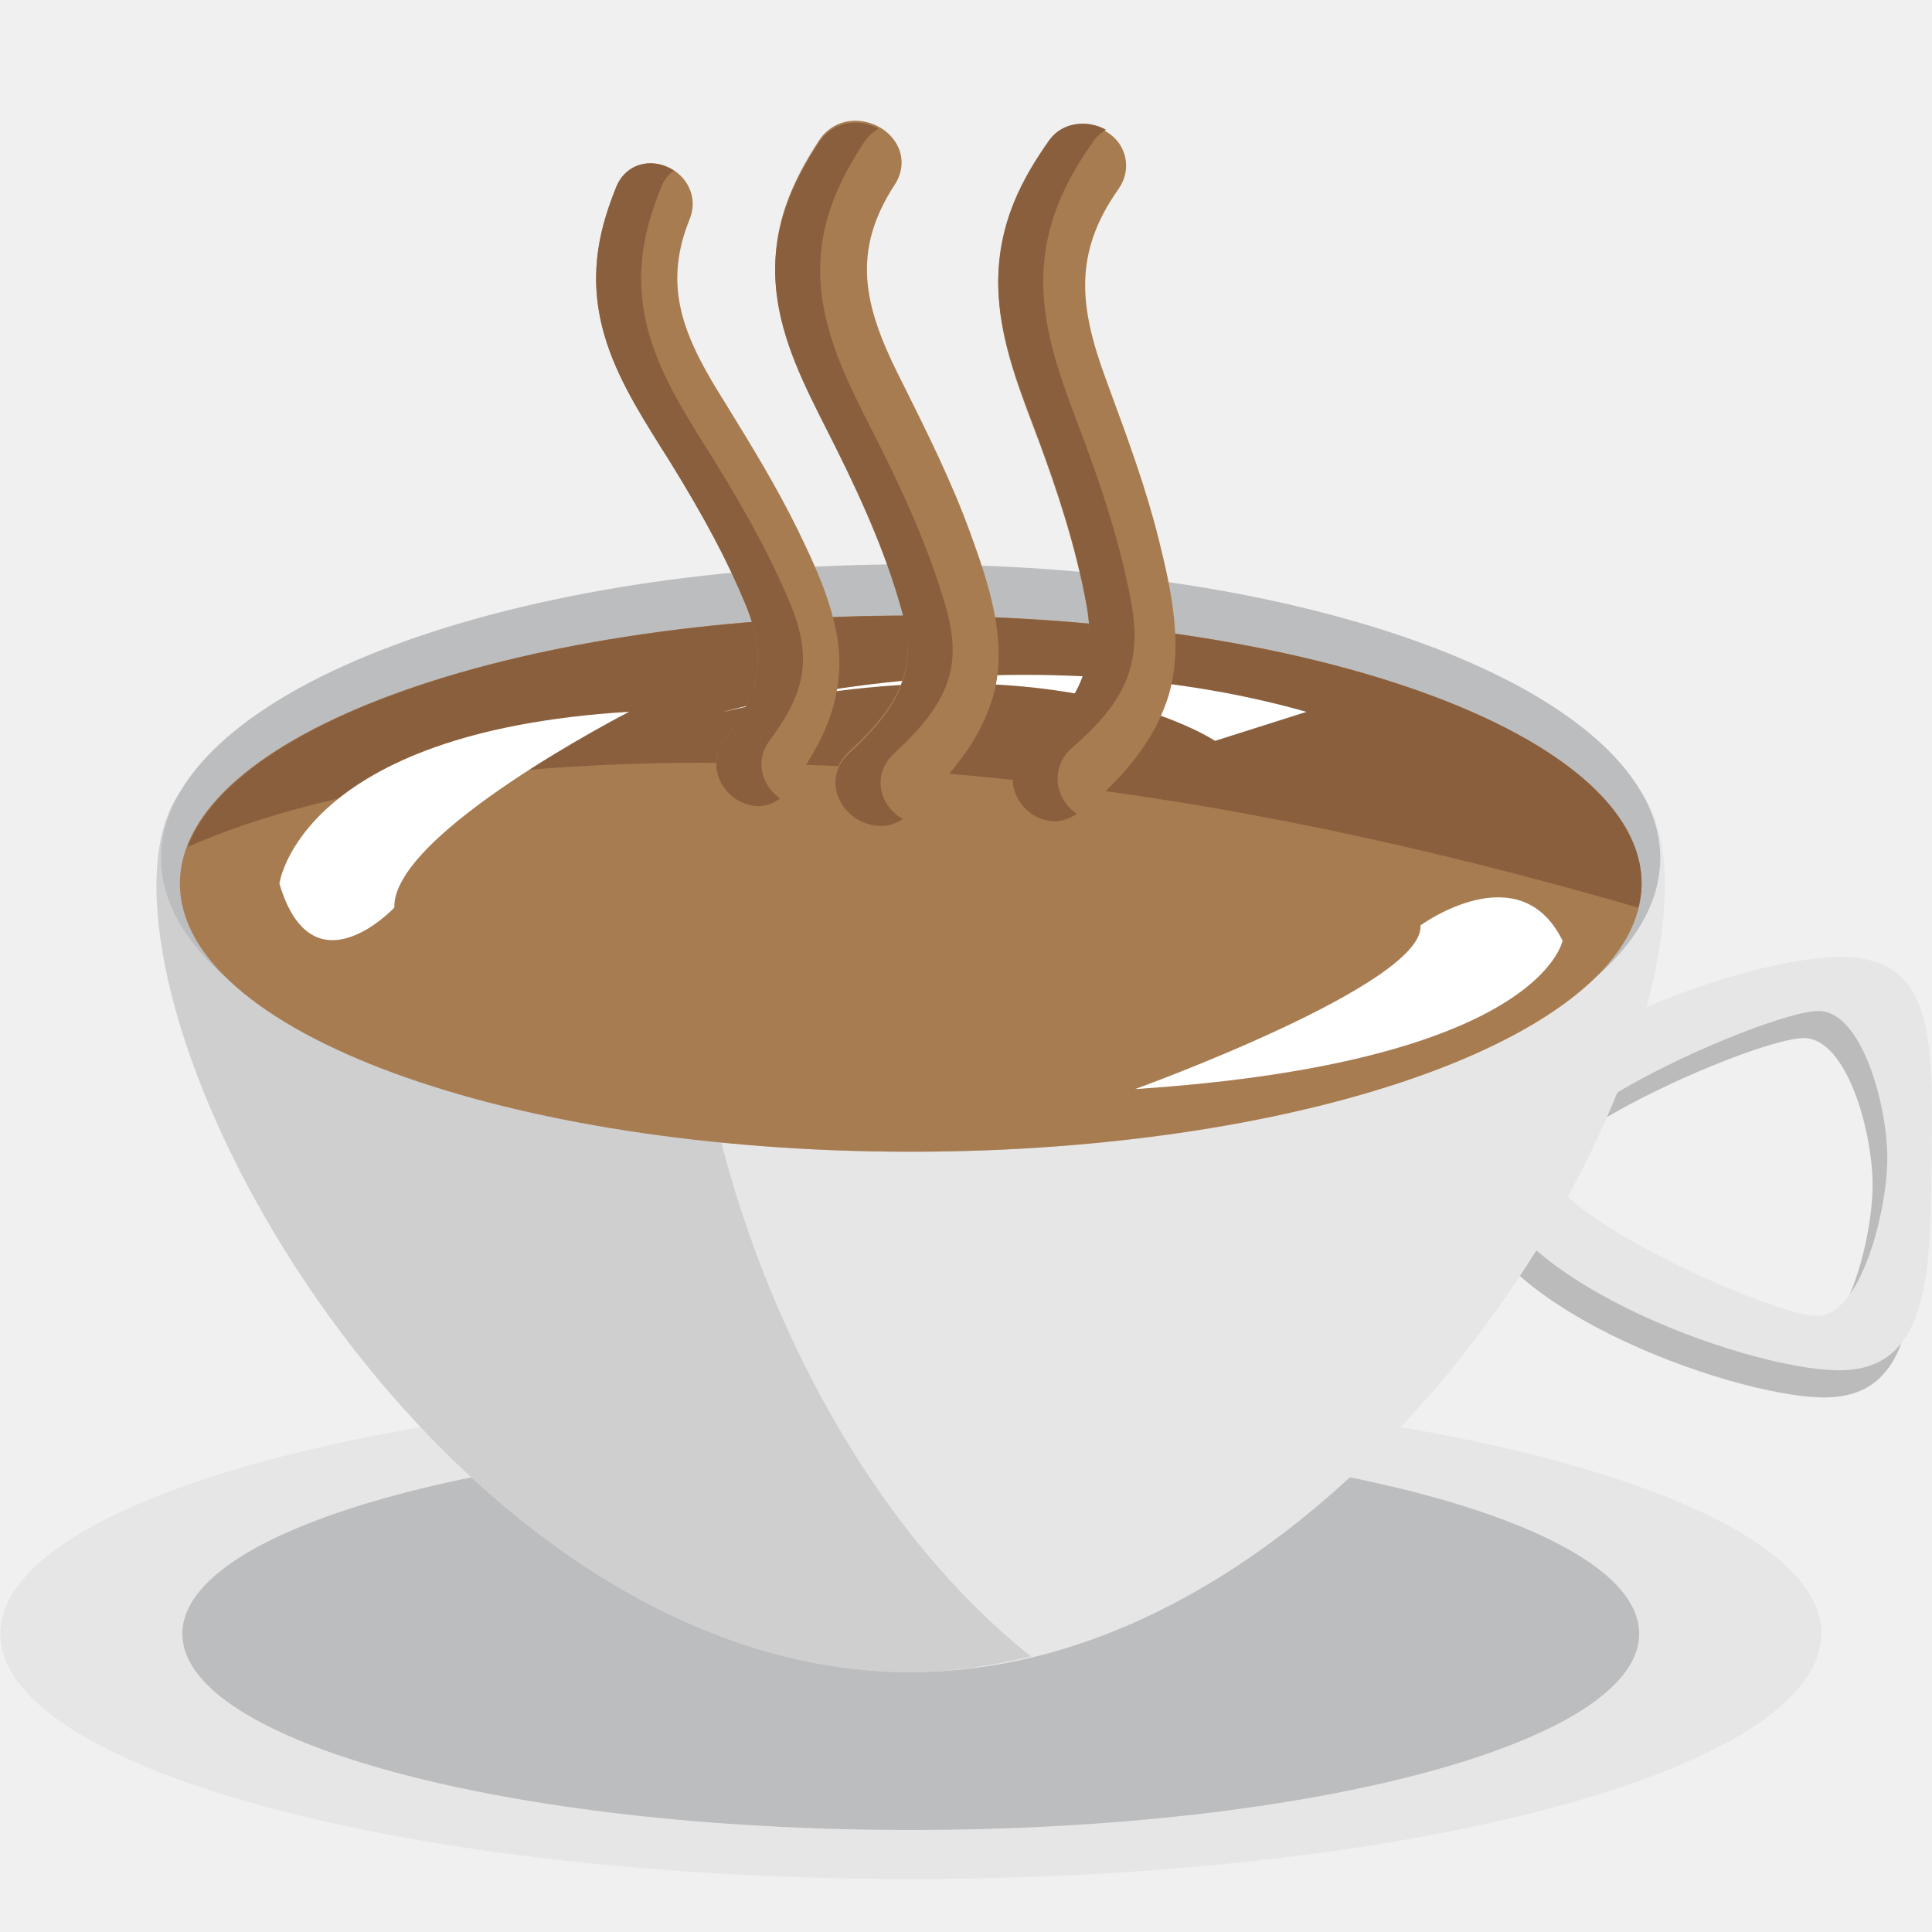
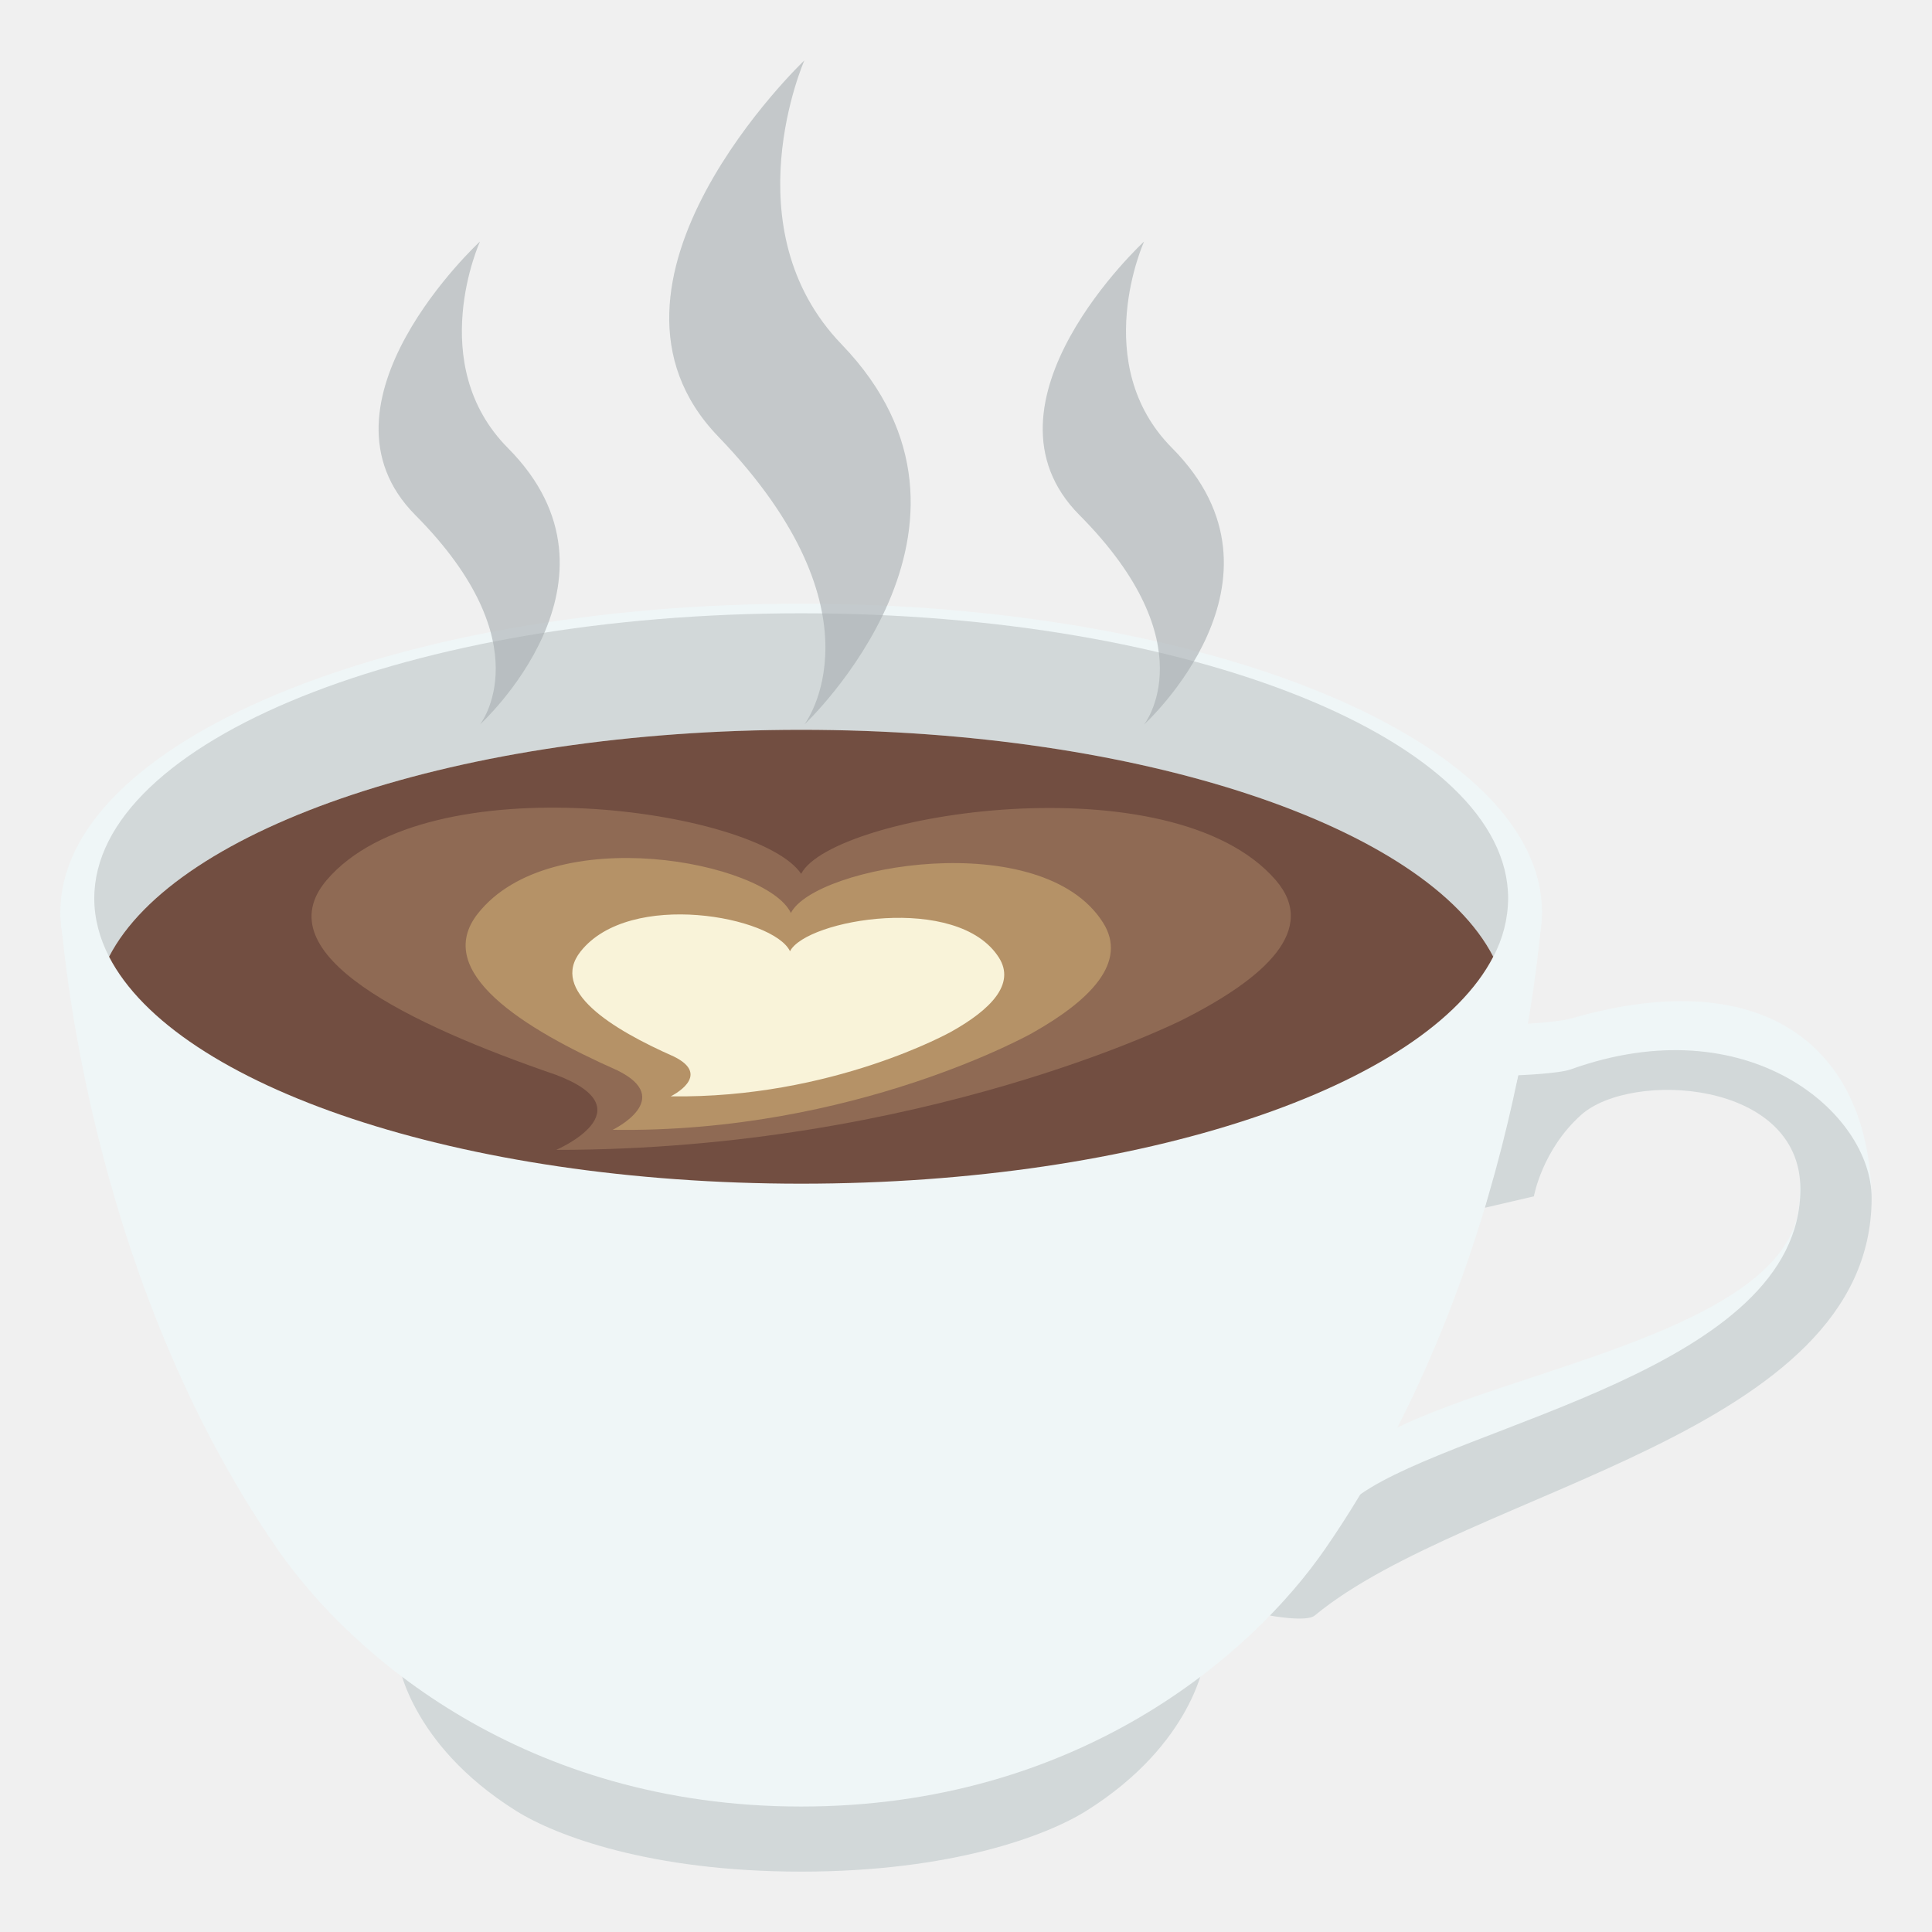
- <svg xmlns="http://www.w3.org/2000/svg" viewBox="0 0 64 64" enable-background="new 0 0 64 64">
-   <g transform="translate(0 4)">
-     <path d="m63.5 35.18c.041-3.777.121-6.551-2.971-6.581-3.099-.034-11.8 2.948-11.838 6.734-.036 3.777 8.603 6.929 11.704 6.959 3.092.034 3.067-3.322 3.105-7.112m-12.788.208c.017-1.77 7.605-5.02 9.05-5 1.44.017 2.287 3.169 2.27 4.926-.017 1.77-.893 5.193-2.335 5.181-1.443-.018-9-3.349-8.982-5.105" fill="#bbbbbc" />
-     <g>
-       <path d="m60.33 50.12c0 4.487-13.506 8.125-30.16 8.125-16.658 0-30.16-3.638-30.16-8.125 0-4.483 13.505-8.12 30.16-8.12 16.659 0 30.17 3.637 30.17 8.12" fill="#e7e6e6" />
-       <path d="m54.3 50.12c0 3.59-10.804 6.5-24.13 6.5-13.325 0-24.13-2.91-24.13-6.5 0-3.586 10.805-6.495 24.13-6.495 13.329 0 24.13 2.909 24.13 6.495" fill="#bcbdbf" />
-     </g>
-     <path d="m55.15 25.34c0-8.78-11.179-2.82-24.982-2.82-13.801 0-24.982-5.959-24.982 2.82 0 8.767 11.181 26.05 24.982 26.05 13.804 0 24.982-17.282 24.982-26.05" fill="#e7e6e6" />
-     <path d="m23.321 22.843c.072-.276.17-.485.26-.723-10.601-1.174-18.398-4.104-18.398 3.225 0 8.767 11.181 26.05 24.982 26.05 1.361 0 2.684-.213 3.985-.523-8.696-6.947-12.624-21.14-10.829-28.03" fill="#cfcfd0" />
-     <path d="m54.998 24.421c0 5.377-11.12 9.733-24.831 9.733-13.716 0-24.833-4.356-24.833-9.733 0-5.372 11.12-9.727 24.833-9.727 13.714 0 24.831 4.355 24.831 9.727" fill="#bcbdbf" />
-     <ellipse cx="30.17" cy="25.27" rx="24.21" ry="8.882" fill="#a87c51" />
-     <path d="m38.07 22.418c5.321.808 10.767 2.072 16.202 3.65.062-.264.108-.528.108-.795 0-4.905-10.843-8.877-24.21-8.877-12.242 0-22.336 3.334-23.958 7.661 9.588-4.208 24.999-2.685 31.86-1.639" fill="#8a5f3d" />
-     <path d="m63.988 34.28c.04-3.777.121-6.55-2.971-6.58-3.1-.034-11.8 2.948-11.839 6.733-.036 3.777 8.604 6.93 11.704 6.959 3.094.035 3.068-3.322 3.106-7.112m-12.789.209c.018-1.77 7.606-5.02 9.05-5 1.44.017 2.286 3.169 2.27 4.925-.017 1.77-.894 5.194-2.335 5.182-1.443-.018-8.999-3.348-8.983-5.105" fill="#e7e6e6" />
-     <g fill="#fff">
-       <path d="m9.256 25.27c0 0 .662-5.03 11.585-5.691 0 0-7.861 4.03-7.778 6.487 0 0-2.714 2.892-3.807-.796" />
-       <path d="m51.761 27.16c0 0-.708 4.03-14.158 4.917 0 0 9.605-3.471 9.452-5.423 0 0 3.279-2.395 4.706.506" />
-       <path d="m23.963 19.581c0 0 9.573-2.757 19.316 0l-3.03.961c0 0-5.267-3.547-16.283-.961" />
-     </g>
-     <g fill="#a87c51">
-       <path d="m21.913 10.849l.295.468c1.148 1.859 1.918 3.313 2.495 4.721.789 1.922.36 3.067-.71 4.509-.3.404-.345.91-.122 1.357.243.48.745.8 1.251.8.385 0 .729-.179.974-.506.911-1.221 1.546-2.331 1.689-3.777.17-1.701-.7-3.502-1.333-4.818-.721-1.482-1.6-2.907-2.448-4.286l-.204-.33c-1.25-2.029-1.808-3.618-.953-5.729.166-.415.123-.861-.124-1.223-.259-.385-.708-.625-1.174-.625-.511 0-.936.293-1.134.78-.493 1.225-.938 2.731-.47 4.628.364 1.47 1.181 2.772 1.968 4.03" />
-       <path d="m27.385 10.17l.274.544c1.065 2.127 1.742 3.78 2.188 5.361.547 1.918.115 3.135-1.716 4.815-.428.391-.563.932-.364 1.446.223.57.804.961 1.421.965.361 0 .706-.136.987-.396 1.323-1.212 2.292-2.335 2.731-3.871.517-1.825-.219-3.87-.757-5.36-.608-1.683-1.421-3.316-2.208-4.896l-.188-.375c-1.153-2.318-1.543-4.094-.113-6.287.274-.421.302-.906.072-1.327-.255-.472-.808-.789-1.376-.789-.493 0-.934.238-1.206.655-.825 1.268-1.638 2.846-1.412 4.947.177 1.631.936 3.125 1.667 4.568" />
-       <path d="m34.434 10.679c.538 1.461 1.204 3.401 1.565 5.422.385 2.183-.43 3.386-1.965 4.726-.447.391-.603.966-.4 1.501.206.553.744.94 1.311.94.327 0 .642-.123.906-.353 1.306-1.14 2.281-2.203 2.801-3.692.612-1.766.108-3.825-.26-5.329-.415-1.678-1.017-3.318-1.602-4.906l-.159-.436c-.872-2.37-1.083-4.154.408-6.272.307-.434.349-.942.117-1.391-.449-.864-1.812-1.015-2.401-.177-.853 1.208-1.719 2.725-1.685 4.809.032 1.621.602 3.137 1.155 4.603l.209.555" />
-     </g>
-     <g fill="#8a5f3d">
-       <path d="m25.365 21.903c-.226-.447-.181-.953.119-1.357 1.07-1.442 1.5-2.586.71-4.509-.579-1.407-1.349-2.862-2.497-4.721l-.293-.468c-.787-1.258-1.604-2.56-1.967-4.03-.468-1.897-.023-3.403.47-4.628.091-.228.236-.406.413-.54-.23-.149-.494-.24-.77-.24-.511 0-.936.293-1.134.78-.493 1.225-.938 2.731-.47 4.628.363 1.472 1.18 2.773 1.967 4.03l.295.468c1.148 1.859 1.918 3.313 2.495 4.721.789 1.922.36 3.067-.71 4.509-.3.404-.345.91-.122 1.357.243.48.745.8 1.251.8.268 0 .515-.089.723-.255-.199-.137-.369-.324-.48-.546" />
-       <path d="m29.26 22.401c-.2-.515-.064-1.055.361-1.446 1.829-1.68 2.263-2.896 1.719-4.815-.451-1.582-1.125-3.236-2.191-5.363l-.276-.544c-.731-1.444-1.489-2.935-1.665-4.569-.228-2.101.587-3.679 1.412-4.947.125-.193.292-.345.479-.455-.232-.124-.494-.2-.764-.2-.493 0-.934.241-1.206.655-.825 1.268-1.638 2.846-1.412 4.947.177 1.634.936 3.125 1.667 4.569l.274.544c1.065 2.127 1.742 3.781 2.188 5.363.547 1.918.115 3.135-1.716 4.815-.428.392-.563.932-.364 1.446.223.566.804.961 1.421.961.259 0 .498-.089.721-.226-.286-.169-.527-.42-.648-.735" />
-       <path d="m35.12 22.269c-.2-.54-.047-1.114.401-1.506 1.538-1.34 2.351-2.543 1.966-4.726-.359-2.02-1.027-3.961-1.567-5.422l-.209-.555c-.551-1.465-1.123-2.982-1.152-4.603-.034-2.084.831-3.601 1.685-4.809.106-.151.246-.262.394-.349-.601-.344-1.451-.268-1.885.349-.853 1.208-1.719 2.724-1.685 4.809.032 1.621.602 3.137 1.155 4.603l.208.555c.538 1.461 1.204 3.401 1.565 5.422.385 2.182-.43 3.386-1.965 4.726-.447.392-.603.966-.4 1.506.206.553.744.936 1.311.936.259 0 .506-.098.731-.247-.247-.166-.445-.404-.553-.689" />
-     </g>
+ <svg xmlns="http://www.w3.org/2000/svg" width="64" height="64" viewBox="0 0 64 64">
+   <path fill="#EFF6F7" d="M49.186 38.327l2.849-2.351 5.77-.289L62 39.868c0-4.97-3.333-8.046-9.966-6.126-.42.122-1.741.193-1.741.193l-1.107 4.392z" />
+   <path fill="#EFF6F7" d="M59.62 39.631c0 4.646-10.935 5.867-14.265 8.202-1.397.979-3.765 5.356-3.765 5.356l19.427-11.244c.001 0-1.397-5.924-1.397-2.314z" />
+   <path fill="#D2D8D9" d="M49.186 40.009l1.626-.378s.271-1.542 1.567-2.7c1.66-1.479 7.261-1.156 7.261 2.454 0 5.952-11.244 7.78-14.575 10.116-1.396.979-2.997 4.016-2.997 4.016s1.212.226 1.483 0C48.65 49.307 62 47.554 62 39.685c0-2.823-4.104-6.363-9.966-4.261-.407.146-1.741.195-1.741.195l-1.107 4.39zM39.9 54.986H13.18s.349 2.764 3.917 5.002C18.416 60.813 21.556 62 26.54 62c4.986 0 8.127-1.188 9.444-2.012 3.568-2.238 3.916-5.002 3.916-5.002z" />
+   <path fill="#EFF6F7" d="M51.083 30.166H2s.639 11.693 7.193 21.154c2.423 3.501 8.191 8.524 17.348 8.524 9.161 0 14.927-5.023 17.349-8.524 6.553-9.461 7.193-21.154 7.193-21.154z" />
+   <ellipse fill="#EFF6F7" cx="26.54" cy="30.219" rx="24.54" ry="10.22" />
+   <path fill="#D2D8D9" d="M26.541 24.177c11.295 0 20.717 3.226 22.925 7.516a4.16 4.16 0 0 0 .493-1.931c0-5.217-10.484-9.446-23.418-9.446-12.936 0-23.418 4.229-23.418 9.446 0 .663.172 1.308.49 1.931 2.212-4.291 11.634-7.516 22.928-7.516z" />
+   <path fill="#724E41" d="M26.541 39.211c11.295 0 20.717-3.227 22.925-7.519-2.208-4.29-11.63-7.516-22.925-7.516-11.294 0-20.716 3.226-22.928 7.516 2.212 4.292 11.634 7.519 22.928 7.519z" />
+   <g>
+     <path fill="#8F6A54" d="M42.259 29.154c-3.457-3.996-14.682-2.204-15.72-.207-1.428-2.127-12.375-3.714-15.718.208-2.095 2.464 2.747 4.783 7.606 6.454 3.063 1.163 0 2.482 0 2.482 12.168 0 20.718-4.296 20.718-4.296 2.781-1.396 4.527-3.007 3.114-4.641z" />
+     <path fill="#B59267" d="M36.538 30.561c-2.031-3.206-9.534-1.892-10.339-.317-.812-1.703-7.925-3.069-10.368.017-1.528 1.934 1.52 3.821 4.617 5.195 1.946.954-.153 1.971-.153 1.971 8.013.117 13.91-3.211 13.91-3.211h-.002c1.917-1.081 3.167-2.343 2.335-3.655z" />
+     <path fill="#F9F3D9" d="M33.091 31.723c-1.36-2.146-6.381-1.266-6.921-.212-.541-1.14-5.304-2.055-6.938.009-1.025 1.295 1.016 2.561 3.09 3.479 1.302.638-.104 1.319-.104 1.319 5.363.078 9.31-2.151 9.31-2.151 1.284-.723 2.12-1.566 1.563-2.444z" />
+   </g>
+   <g opacity=".6" fill="#A6AEB0">
+     <path d="M27.881 11.409C24.19 7.579 26.646 2 26.646 2s-7.752 7.374-2.856 12.458C29.455 20.341 26.646 24 26.646 24s7.022-6.583 1.235-12.591zM16.827 14.843C14.059 12.058 15.9 8 15.9 8s-5.814 5.363-2.143 9.061C18.007 21.339 15.9 24 15.9 24s5.266-4.788.927-9.157zM38.827 14.842C36.059 12.057 37.9 8 37.9 8s-5.814 5.363-2.143 9.061C40.007 21.338 37.9 24 37.9 24s5.266-4.789.927-9.158z" />
  </g>
</svg>
